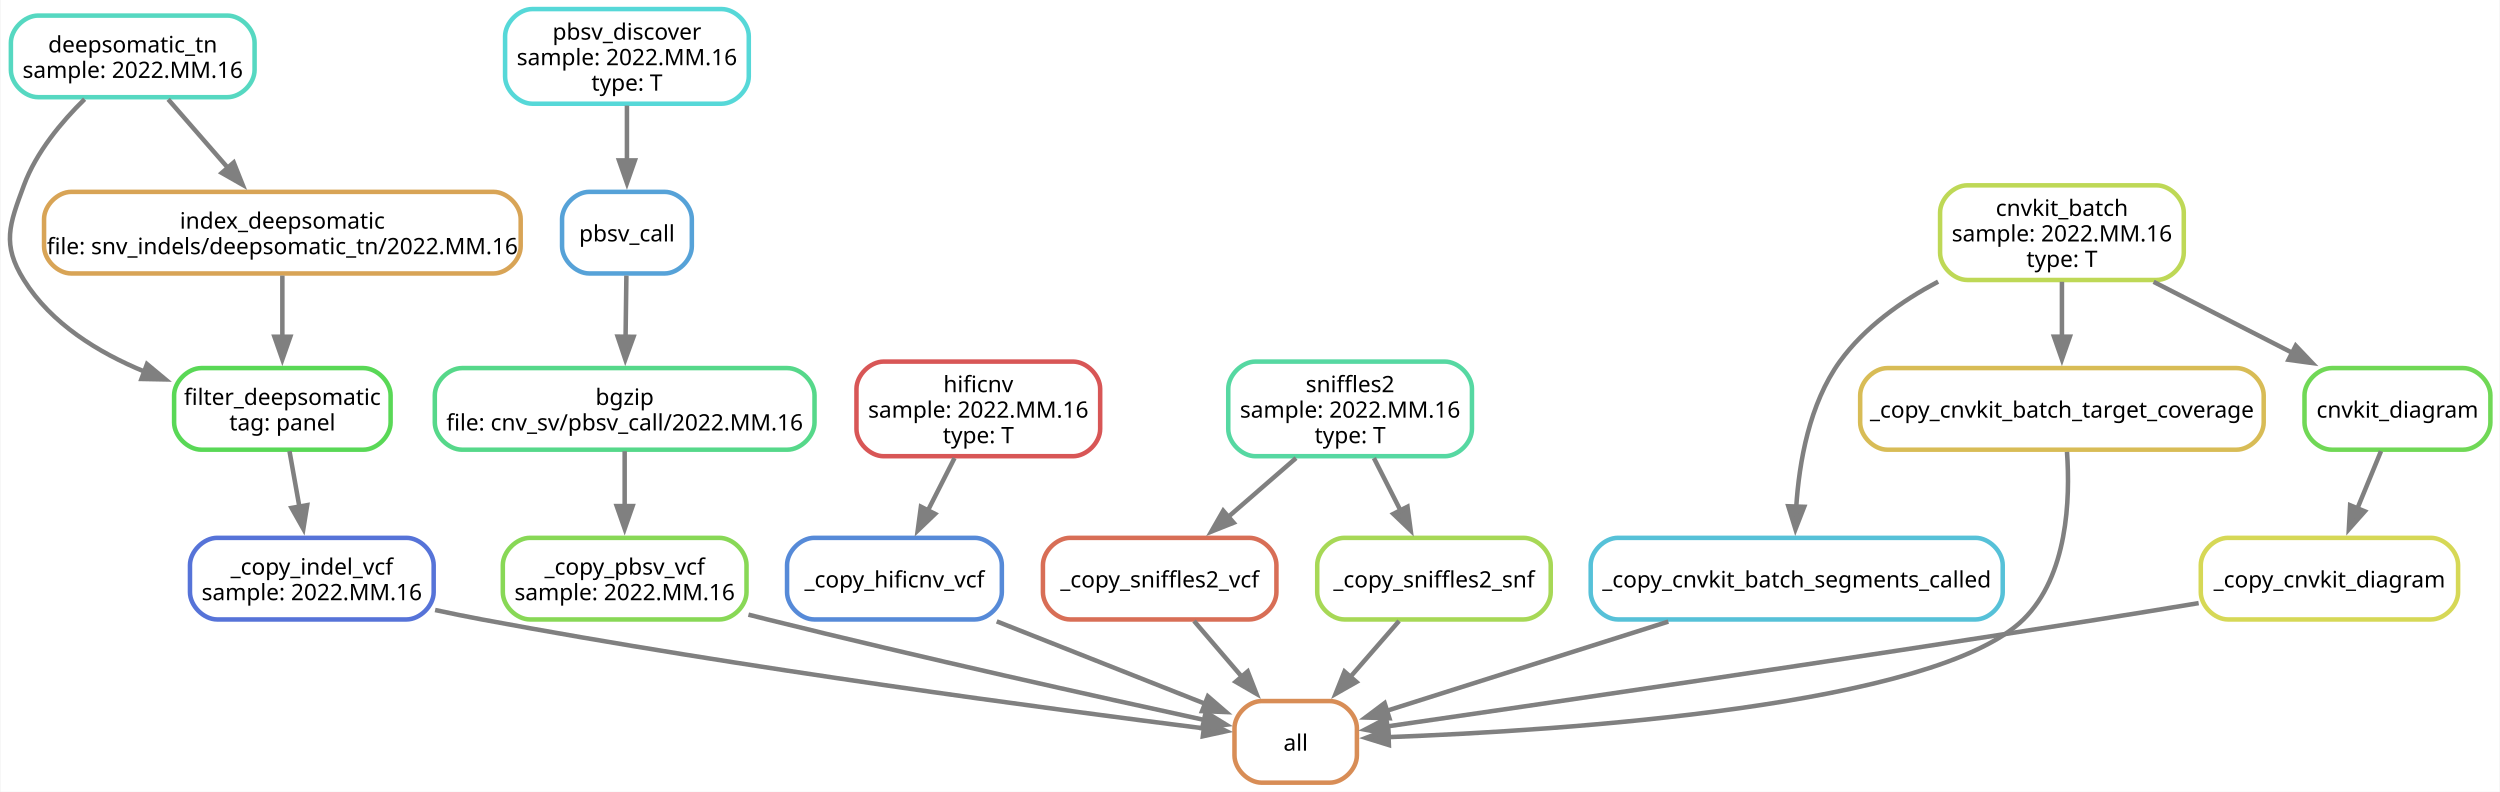
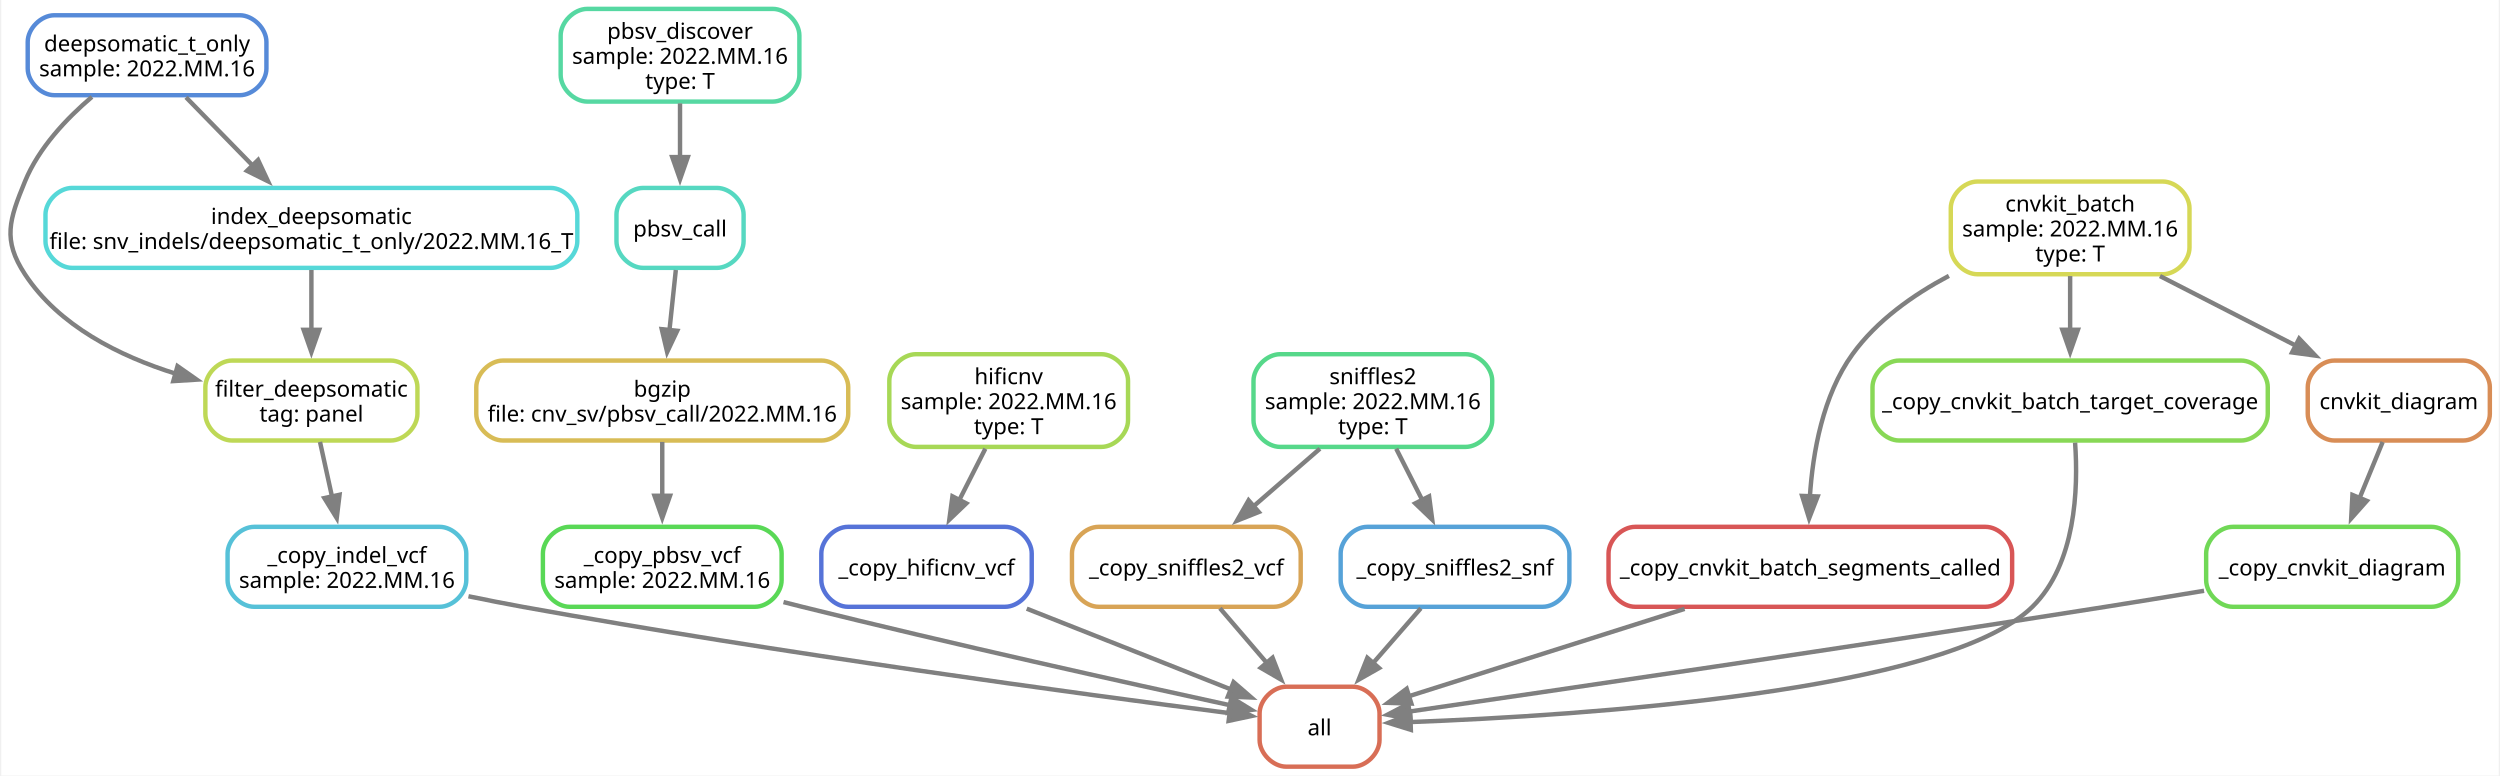
- <svg xmlns="http://www.w3.org/2000/svg" width="1102pt" height="349pt" viewBox="0.00 0.00 1102.31 349.25">
+ <svg xmlns="http://www.w3.org/2000/svg" width="1125pt" height="349pt" viewBox="0.00 0.00 1124.65 349.25">
  <g id="graph0" class="graph" transform="scale(1 1) rotate(0) translate(4 345.25)">
-     <polygon fill="white" stroke="none" points="-4,4 -4,-345.25 1098.31,-345.25 1098.31,4 -4,4" />
+     <polygon fill="white" stroke="none" points="-4,4 -4,-345.25 1120.65,-345.25 1120.65,4 -4,4" />
    <g id="node1" class="node">
-       <path fill="none" stroke="#d88d56" stroke-width="2" d="M582.31,-36C582.31,-36 552.31,-36 552.31,-36 546.31,-36 540.31,-30 540.31,-24 540.31,-24 540.31,-12 540.31,-12 540.31,-6 546.31,0 552.31,0 552.31,0 582.31,0 582.31,0 588.31,0 594.31,-6 594.31,-12 594.31,-12 594.31,-24 594.31,-24 594.31,-30 588.31,-36 582.31,-36" />
-       <text text-anchor="middle" x="567.31" y="-14.12" font-family="sans" font-size="10.00">all</text>
+       <path fill="none" stroke="#d86e56" stroke-width="2" d="M604.65,-36C604.65,-36 574.65,-36 574.65,-36 568.65,-36 562.65,-30 562.65,-24 562.65,-24 562.65,-12 562.65,-12 562.65,-6 568.65,0 574.65,0 574.65,0 604.65,0 604.65,0 610.65,0 616.65,-6 616.65,-12 616.65,-12 616.65,-24 616.65,-24 616.65,-30 610.65,-36 604.65,-36" />
+       <text text-anchor="middle" x="589.65" y="-14.12" font-family="sans" font-size="10.00">all</text>
    </g>
    <g id="node2" class="node">
-       <path fill="none" stroke="#5673d8" stroke-width="2" d="M175.06,-108C175.06,-108 91.56,-108 91.56,-108 85.56,-108 79.56,-102 79.56,-96 79.56,-96 79.56,-84 79.56,-84 79.56,-78 85.56,-72 91.56,-72 91.56,-72 175.06,-72 175.06,-72 181.06,-72 187.06,-78 187.06,-84 187.06,-84 187.06,-96 187.06,-96 187.06,-102 181.06,-108 175.06,-108" />
-       <text text-anchor="middle" x="133.31" y="-91.75" font-family="sans" font-size="10.00">_copy_indel_vcf</text>
-       <text text-anchor="middle" x="133.31" y="-80.5" font-family="sans" font-size="10.00">sample: 2022.MM.16</text>
+       <path fill="none" stroke="#56c1d8" stroke-width="2" d="M193.4,-108C193.4,-108 109.9,-108 109.9,-108 103.9,-108 97.9,-102 97.9,-96 97.9,-96 97.9,-84 97.9,-84 97.9,-78 103.9,-72 109.9,-72 109.9,-72 193.4,-72 193.4,-72 199.4,-72 205.4,-78 205.4,-84 205.4,-84 205.4,-96 205.4,-96 205.4,-102 199.4,-108 193.4,-108" />
+       <text text-anchor="middle" x="151.65" y="-91.75" font-family="sans" font-size="10.00">_copy_indel_vcf</text>
+       <text text-anchor="middle" x="151.65" y="-80.5" font-family="sans" font-size="10.00">sample: 2022.MM.16</text>
    </g>
    <g id="edge1" class="edge">
-       <path fill="none" stroke="grey" stroke-width="2" d="M187.69,-76.16C194.61,-74.68 201.62,-73.25 208.31,-72 323.32,-50.51 460.38,-32.31 526.99,-23.93" />
-       <polygon fill="grey" stroke="grey" stroke-width="2" points="527.22,-27.43 536.71,-22.72 526.36,-20.48 527.22,-27.43" />
+       <path fill="none" stroke="grey" stroke-width="2" d="M206.38,-76.74C214.5,-75.06 222.79,-73.43 230.65,-72 345.78,-51.14 482.79,-32.65 549.36,-24.07" />
+       <polygon fill="grey" stroke="grey" stroke-width="2" points="549.6,-27.57 559.08,-22.83 548.71,-20.63 549.6,-27.57" />
    </g>
    <g id="node3" class="node">
-       <path fill="none" stroke="#59d856" stroke-width="2" d="M156.06,-182.88C156.06,-182.88 84.56,-182.88 84.56,-182.88 78.56,-182.88 72.56,-176.88 72.56,-170.88 72.56,-170.88 72.56,-158.88 72.56,-158.88 72.56,-152.88 78.56,-146.88 84.56,-146.88 84.56,-146.88 156.06,-146.88 156.06,-146.88 162.06,-146.88 168.06,-152.88 168.06,-158.88 168.06,-158.88 168.06,-170.88 168.06,-170.88 168.06,-176.88 162.06,-182.88 156.06,-182.88" />
-       <text text-anchor="middle" x="120.31" y="-166.62" font-family="sans" font-size="10.00">filter_deepsomatic</text>
-       <text text-anchor="middle" x="120.31" y="-155.38" font-family="sans" font-size="10.00">tag: panel</text>
+       <path fill="none" stroke="#bed856" stroke-width="2" d="M171.4,-182.88C171.4,-182.88 99.9,-182.88 99.9,-182.88 93.9,-182.88 87.9,-176.88 87.9,-170.88 87.9,-170.88 87.9,-158.88 87.9,-158.88 87.9,-152.88 93.9,-146.88 99.9,-146.88 99.9,-146.88 171.4,-146.88 171.4,-146.88 177.4,-146.88 183.4,-152.88 183.4,-158.88 183.4,-158.88 183.4,-170.88 183.4,-170.88 183.4,-176.88 177.4,-182.88 171.4,-182.88" />
+       <text text-anchor="middle" x="135.65" y="-166.62" font-family="sans" font-size="10.00">filter_deepsomatic</text>
+       <text text-anchor="middle" x="135.65" y="-155.38" font-family="sans" font-size="10.00">tag: panel</text>
    </g>
    <g id="edge9" class="edge">
-       <path fill="none" stroke="grey" stroke-width="2" d="M123.46,-146.23C124.78,-138.83 126.35,-129.99 127.85,-121.58" />
-       <polygon fill="grey" stroke="grey" stroke-width="2" points="131.26,-122.42 129.57,-111.96 124.37,-121.19 131.26,-122.42" />
+       <path fill="none" stroke="grey" stroke-width="2" d="M139.53,-146.23C141.15,-138.83 143.09,-129.99 144.94,-121.58" />
+       <polygon fill="grey" stroke="grey" stroke-width="2" points="148.33,-122.46 147.06,-111.94 141.49,-120.96 148.33,-122.46" />
    </g>
    <g id="node4" class="node">
-       <path fill="none" stroke="#56d8c1" stroke-width="2" d="M96.06,-338.38C96.06,-338.38 12.56,-338.38 12.56,-338.38 6.56,-338.38 0.56,-332.38 0.56,-326.38 0.56,-326.38 0.56,-314.38 0.56,-314.38 0.56,-308.38 6.56,-302.38 12.56,-302.38 12.56,-302.38 96.06,-302.38 96.06,-302.38 102.06,-302.38 108.06,-308.38 108.06,-314.38 108.06,-314.38 108.06,-326.38 108.06,-326.38 108.06,-332.38 102.06,-338.38 96.06,-338.38" />
-       <text text-anchor="middle" x="54.31" y="-322.12" font-family="sans" font-size="10.00">deepsomatic_tn</text>
-       <text text-anchor="middle" x="54.31" y="-310.88" font-family="sans" font-size="10.00">sample: 2022.MM.16</text>
+       <path fill="none" stroke="#568ad8" stroke-width="2" d="M103.4,-338.38C103.4,-338.38 19.9,-338.38 19.9,-338.38 13.9,-338.38 7.9,-332.38 7.9,-326.38 7.9,-326.38 7.9,-314.38 7.9,-314.38 7.9,-308.38 13.9,-302.38 19.9,-302.38 19.9,-302.38 103.4,-302.38 103.4,-302.38 109.4,-302.38 115.4,-308.38 115.4,-314.38 115.4,-314.38 115.4,-326.38 115.4,-326.38 115.4,-332.38 109.4,-338.38 103.4,-338.38" />
+       <text text-anchor="middle" x="61.65" y="-322.12" font-family="sans" font-size="10.00">deepsomatic_t_only</text>
+       <text text-anchor="middle" x="61.65" y="-310.88" font-family="sans" font-size="10.00">sample: 2022.MM.16</text>
    </g>
    <g id="edge10" class="edge">
-       <path fill="none" stroke="grey" stroke-width="2" d="M33.08,-301.5C22.89,-291.51 11.73,-278.13 6.31,-263.5 -0.14,-246.1 -3.51,-237.5 6.31,-221.75 18.3,-202.52 39.05,-189.72 59.59,-181.29" />
-       <polygon fill="grey" stroke="grey" stroke-width="2" points="60.6,-184.65 68.75,-177.88 58.16,-178.09 60.6,-184.65" />
+       <path fill="none" stroke="grey" stroke-width="2" d="M36.82,-301.62C25.32,-291.84 12.84,-278.62 6.65,-263.5 -0.38,-246.33 -3.53,-237.26 6.65,-221.75 21.91,-198.52 49.11,-184.9 74.62,-176.94" />
+       <polygon fill="grey" stroke="grey" stroke-width="2" points="75.36,-180.37 84.03,-174.29 73.46,-173.63 75.36,-180.37" />
    </g>
    <g id="node5" class="node">
-       <path fill="none" stroke="#d8a456" stroke-width="2" d="M213.44,-260.62C213.44,-260.62 27.19,-260.62 27.19,-260.62 21.19,-260.62 15.19,-254.62 15.19,-248.62 15.19,-248.62 15.19,-236.62 15.19,-236.62 15.19,-230.62 21.19,-224.62 27.19,-224.62 27.19,-224.62 213.44,-224.62 213.44,-224.62 219.44,-224.62 225.44,-230.62 225.44,-236.62 225.44,-236.62 225.44,-248.62 225.44,-248.62 225.44,-254.62 219.44,-260.62 213.44,-260.62" />
-       <text text-anchor="middle" x="120.31" y="-244.38" font-family="sans" font-size="10.00">index_deepsomatic</text>
-       <text text-anchor="middle" x="120.31" y="-233.12" font-family="sans" font-size="10.00">file: snv_indels/deepsomatic_tn/2022.MM.16</text>
+       <path fill="none" stroke="#56d8d8" stroke-width="2" d="M243.4,-260.62C243.4,-260.62 27.9,-260.62 27.9,-260.62 21.9,-260.62 15.9,-254.62 15.9,-248.62 15.9,-248.62 15.9,-236.62 15.9,-236.62 15.9,-230.62 21.9,-224.62 27.9,-224.62 27.9,-224.62 243.4,-224.62 243.4,-224.62 249.4,-224.62 255.4,-230.62 255.4,-236.62 255.4,-236.62 255.4,-248.62 255.4,-248.62 255.4,-254.62 249.4,-260.62 243.4,-260.62" />
+       <text text-anchor="middle" x="135.65" y="-244.38" font-family="sans" font-size="10.00">index_deepsomatic</text>
+       <text text-anchor="middle" x="135.65" y="-233.12" font-family="sans" font-size="10.00">file: snv_indels/deepsomatic_t_only/2022.MM.16_T</text>
    </g>
    <g id="edge12" class="edge">
-       <path fill="none" stroke="grey" stroke-width="2" d="M69.95,-301.42C77.84,-292.37 87.58,-281.19 96.39,-271.08" />
-       <polygon fill="grey" stroke="grey" stroke-width="2" points="98.86,-273.57 102.79,-263.73 93.58,-268.97 98.86,-273.57" />
+       <path fill="none" stroke="grey" stroke-width="2" d="M79.19,-301.42C88.13,-292.27 99.19,-280.95 109.14,-270.76" />
+       <polygon fill="grey" stroke="grey" stroke-width="2" points="111.64,-273.21 116.13,-263.61 106.64,-268.32 111.64,-273.21" />
    </g>
    <g id="edge11" class="edge">
-       <path fill="none" stroke="grey" stroke-width="2" d="M120.31,-223.67C120.31,-215.56 120.31,-205.74 120.31,-196.52" />
-       <polygon fill="grey" stroke="grey" stroke-width="2" points="123.81,-196.72 120.31,-186.72 116.81,-196.72 123.81,-196.72" />
+       <path fill="none" stroke="grey" stroke-width="2" d="M135.65,-223.67C135.65,-215.56 135.65,-205.74 135.65,-196.52" />
+       <polygon fill="grey" stroke="grey" stroke-width="2" points="139.15,-196.72 135.65,-186.72 132.15,-196.72 139.15,-196.72" />
    </g>
    <g id="node6" class="node">
-       <path fill="none" stroke="#88d856" stroke-width="2" d="M313.06,-108C313.06,-108 229.56,-108 229.56,-108 223.56,-108 217.56,-102 217.56,-96 217.56,-96 217.56,-84 217.56,-84 217.56,-78 223.56,-72 229.56,-72 229.56,-72 313.06,-72 313.06,-72 319.06,-72 325.06,-78 325.06,-84 325.06,-84 325.06,-96 325.06,-96 325.06,-102 319.06,-108 313.06,-108" />
-       <text text-anchor="middle" x="271.31" y="-91.75" font-family="sans" font-size="10.00">_copy_pbsv_vcf</text>
-       <text text-anchor="middle" x="271.31" y="-80.5" font-family="sans" font-size="10.00">sample: 2022.MM.16</text>
+       <path fill="none" stroke="#59d856" stroke-width="2" d="M335.4,-108C335.4,-108 251.9,-108 251.9,-108 245.9,-108 239.9,-102 239.9,-96 239.9,-96 239.9,-84 239.9,-84 239.9,-78 245.9,-72 251.9,-72 251.9,-72 335.4,-72 335.4,-72 341.4,-72 347.4,-78 347.4,-84 347.4,-84 347.4,-96 347.4,-96 347.4,-102 341.4,-108 335.4,-108" />
+       <text text-anchor="middle" x="293.65" y="-91.75" font-family="sans" font-size="10.00">_copy_pbsv_vcf</text>
+       <text text-anchor="middle" x="293.65" y="-80.5" font-family="sans" font-size="10.00">sample: 2022.MM.16</text>
    </g>
    <g id="edge2" class="edge">
-       <path fill="none" stroke="grey" stroke-width="2" d="M325.91,-74.12C328.75,-73.39 331.56,-72.68 334.31,-72 401.69,-55.25 480.56,-37.75 527.1,-27.64" />
-       <polygon fill="grey" stroke="grey" stroke-width="2" points="527.62,-31.11 536.65,-25.57 526.14,-24.26 527.62,-31.11" />
+       <path fill="none" stroke="grey" stroke-width="2" d="M348.25,-74.12C351.09,-73.39 353.91,-72.68 356.65,-72 424.04,-55.25 502.91,-37.75 549.44,-27.64" />
+       <polygon fill="grey" stroke="grey" stroke-width="2" points="549.96,-31.11 558.99,-25.57 548.48,-24.26 549.96,-31.11" />
    </g>
    <g id="node7" class="node">
-       <path fill="none" stroke="#56d88a" stroke-width="2" d="M343.06,-182.88C343.06,-182.88 199.56,-182.88 199.56,-182.88 193.56,-182.88 187.56,-176.88 187.56,-170.88 187.56,-170.88 187.56,-158.88 187.56,-158.88 187.56,-152.88 193.56,-146.88 199.56,-146.88 199.56,-146.88 343.06,-146.88 343.06,-146.88 349.06,-146.88 355.06,-152.88 355.06,-158.88 355.06,-158.88 355.06,-170.88 355.06,-170.88 355.06,-176.88 349.06,-182.88 343.06,-182.88" />
-       <text text-anchor="middle" x="271.31" y="-166.62" font-family="sans" font-size="10.00">bgzip</text>
-       <text text-anchor="middle" x="271.31" y="-155.38" font-family="sans" font-size="10.00">file: cnv_sv/pbsv_call/2022.MM.16</text>
+       <path fill="none" stroke="#d8bc56" stroke-width="2" d="M365.4,-182.88C365.4,-182.88 221.9,-182.88 221.9,-182.88 215.9,-182.88 209.9,-176.88 209.9,-170.88 209.9,-170.88 209.9,-158.88 209.9,-158.88 209.9,-152.88 215.9,-146.88 221.9,-146.88 221.9,-146.88 365.4,-146.88 365.4,-146.88 371.4,-146.88 377.4,-152.88 377.4,-158.88 377.4,-158.88 377.4,-170.88 377.4,-170.88 377.4,-176.88 371.4,-182.88 365.4,-182.88" />
+       <text text-anchor="middle" x="293.65" y="-166.62" font-family="sans" font-size="10.00">bgzip</text>
+       <text text-anchor="middle" x="293.65" y="-155.38" font-family="sans" font-size="10.00">file: cnv_sv/pbsv_call/2022.MM.16</text>
    </g>
    <g id="edge13" class="edge">
-       <path fill="none" stroke="grey" stroke-width="2" d="M271.31,-146.23C271.31,-138.91 271.31,-130.2 271.31,-121.88" />
-       <polygon fill="grey" stroke="grey" stroke-width="2" points="274.81,-122.01 271.31,-112.01 267.81,-122.01 274.81,-122.01" />
+       <path fill="none" stroke="grey" stroke-width="2" d="M293.65,-146.23C293.65,-138.91 293.65,-130.2 293.65,-121.88" />
+       <polygon fill="grey" stroke="grey" stroke-width="2" points="297.15,-122.01 293.65,-112.01 290.15,-122.01 297.15,-122.01" />
    </g>
    <g id="node8" class="node">
-       <path fill="none" stroke="#56a2d8" stroke-width="2" d="M288.94,-260.62C288.94,-260.62 255.69,-260.62 255.69,-260.62 249.69,-260.62 243.69,-254.62 243.69,-248.62 243.69,-248.62 243.69,-236.62 243.69,-236.62 243.69,-230.62 249.69,-224.62 255.69,-224.62 255.69,-224.62 288.94,-224.62 288.94,-224.62 294.94,-224.62 300.94,-230.62 300.94,-236.62 300.94,-236.62 300.94,-248.62 300.94,-248.62 300.94,-254.62 294.94,-260.62 288.94,-260.62" />
-       <text text-anchor="middle" x="272.31" y="-238.75" font-family="sans" font-size="10.00">pbsv_call</text>
+       <path fill="none" stroke="#56d8c1" stroke-width="2" d="M318.28,-260.62C318.28,-260.62 285.03,-260.62 285.03,-260.62 279.03,-260.62 273.03,-254.62 273.03,-248.62 273.03,-248.62 273.03,-236.62 273.03,-236.62 273.03,-230.62 279.03,-224.62 285.03,-224.62 285.03,-224.62 318.28,-224.62 318.28,-224.62 324.28,-224.62 330.28,-230.62 330.28,-236.62 330.28,-236.62 330.28,-248.62 330.28,-248.62 330.28,-254.62 324.28,-260.62 318.28,-260.62" />
+       <text text-anchor="middle" x="301.65" y="-238.75" font-family="sans" font-size="10.00">pbsv_call</text>
    </g>
    <g id="edge14" class="edge">
-       <path fill="none" stroke="grey" stroke-width="2" d="M272.07,-223.67C271.97,-215.56 271.84,-205.74 271.71,-196.52" />
-       <polygon fill="grey" stroke="grey" stroke-width="2" points="275.22,-196.68 271.59,-186.72 268.22,-196.77 275.22,-196.68" />
+       <path fill="none" stroke="grey" stroke-width="2" d="M299.76,-223.67C298.9,-215.56 297.86,-205.74 296.89,-196.52" />
+       <polygon fill="grey" stroke="grey" stroke-width="2" points="300.38,-196.29 295.85,-186.71 293.42,-197.02 300.38,-196.29" />
    </g>
    <g id="node9" class="node">
-       <path fill="none" stroke="#56d8d8" stroke-width="2" d="M314.06,-341.25C314.06,-341.25 230.56,-341.25 230.56,-341.25 224.56,-341.25 218.56,-335.25 218.56,-329.25 218.56,-329.25 218.56,-311.5 218.56,-311.5 218.56,-305.5 224.56,-299.5 230.56,-299.5 230.56,-299.5 314.06,-299.5 314.06,-299.5 320.06,-299.5 326.06,-305.5 326.06,-311.5 326.06,-311.5 326.06,-329.25 326.06,-329.25 326.06,-335.25 320.06,-341.25 314.06,-341.25" />
-       <text text-anchor="middle" x="272.31" y="-327.75" font-family="sans" font-size="10.00">pbsv_discover</text>
-       <text text-anchor="middle" x="272.31" y="-316.5" font-family="sans" font-size="10.00">sample: 2022.MM.16</text>
-       <text text-anchor="middle" x="272.31" y="-305.25" font-family="sans" font-size="10.00">type: T</text>
+       <path fill="none" stroke="#56d8a2" stroke-width="2" d="M343.4,-341.25C343.4,-341.25 259.9,-341.25 259.9,-341.25 253.9,-341.25 247.9,-335.25 247.9,-329.25 247.9,-329.25 247.9,-311.5 247.9,-311.5 247.9,-305.5 253.9,-299.5 259.9,-299.5 259.9,-299.5 343.4,-299.5 343.4,-299.5 349.4,-299.5 355.4,-305.5 355.4,-311.5 355.4,-311.5 355.4,-329.25 355.4,-329.25 355.4,-335.25 349.4,-341.25 343.4,-341.25" />
+       <text text-anchor="middle" x="301.65" y="-327.75" font-family="sans" font-size="10.00">pbsv_discover</text>
+       <text text-anchor="middle" x="301.65" y="-316.5" font-family="sans" font-size="10.00">sample: 2022.MM.16</text>
+       <text text-anchor="middle" x="301.65" y="-305.25" font-family="sans" font-size="10.00">type: T</text>
    </g>
    <g id="edge15" class="edge">
-       <path fill="none" stroke="grey" stroke-width="2" d="M272.31,-298.68C272.31,-291.21 272.31,-282.62 272.31,-274.47" />
-       <polygon fill="grey" stroke="grey" stroke-width="2" points="275.81,-274.5 272.31,-264.5 268.81,-274.5 275.81,-274.5" />
+       <path fill="none" stroke="grey" stroke-width="2" d="M301.65,-298.68C301.65,-291.21 301.65,-282.62 301.65,-274.47" />
+       <polygon fill="grey" stroke="grey" stroke-width="2" points="305.15,-274.5 301.65,-264.5 298.15,-274.5 305.15,-274.5" />
    </g>
    <g id="node10" class="node">
-       <path fill="none" stroke="#568ad8" stroke-width="2" d="M425.69,-108C425.69,-108 354.94,-108 354.94,-108 348.94,-108 342.94,-102 342.94,-96 342.94,-96 342.94,-84 342.94,-84 342.94,-78 348.94,-72 354.94,-72 354.94,-72 425.69,-72 425.69,-72 431.69,-72 437.69,-78 437.69,-84 437.69,-84 437.69,-96 437.69,-96 437.69,-102 431.69,-108 425.69,-108" />
-       <text text-anchor="middle" x="390.31" y="-86.12" font-family="sans" font-size="10.00">_copy_hificnv_vcf</text>
+       <path fill="none" stroke="#5673d8" stroke-width="2" d="M448.03,-108C448.03,-108 377.28,-108 377.28,-108 371.28,-108 365.28,-102 365.28,-96 365.28,-96 365.28,-84 365.28,-84 365.28,-78 371.28,-72 377.28,-72 377.28,-72 448.03,-72 448.03,-72 454.03,-72 460.03,-78 460.03,-84 460.03,-84 460.03,-96 460.03,-96 460.03,-102 454.03,-108 448.03,-108" />
+       <text text-anchor="middle" x="412.65" y="-86.12" font-family="sans" font-size="10.00">_copy_hificnv_vcf</text>
    </g>
    <g id="edge3" class="edge">
-       <path fill="none" stroke="grey" stroke-width="2" d="M435.43,-71.15C463.86,-59.91 500.21,-45.54 527.55,-34.73" />
-       <polygon fill="grey" stroke="grey" stroke-width="2" points="528.58,-38.08 536.6,-31.15 526.01,-31.57 528.58,-38.08" />
+       <path fill="none" stroke="grey" stroke-width="2" d="M457.78,-71.15C486.2,-59.91 522.55,-45.54 549.89,-34.73" />
+       <polygon fill="grey" stroke="grey" stroke-width="2" points="550.93,-38.08 558.94,-31.15 548.35,-31.57 550.93,-38.08" />
    </g>
    <g id="node11" class="node">
-       <path fill="none" stroke="#d85656" stroke-width="2" d="M469.06,-185.75C469.06,-185.75 385.56,-185.75 385.56,-185.75 379.56,-185.75 373.56,-179.75 373.56,-173.75 373.56,-173.75 373.56,-156 373.56,-156 373.56,-150 379.56,-144 385.56,-144 385.56,-144 469.06,-144 469.06,-144 475.06,-144 481.06,-150 481.06,-156 481.06,-156 481.06,-173.75 481.06,-173.75 481.06,-179.75 475.06,-185.75 469.06,-185.75" />
-       <text text-anchor="middle" x="427.31" y="-172.25" font-family="sans" font-size="10.00">hificnv</text>
-       <text text-anchor="middle" x="427.31" y="-161" font-family="sans" font-size="10.00">sample: 2022.MM.16</text>
-       <text text-anchor="middle" x="427.31" y="-149.75" font-family="sans" font-size="10.00">type: T</text>
+       <path fill="none" stroke="#a7d856" stroke-width="2" d="M491.4,-185.75C491.4,-185.75 407.9,-185.75 407.9,-185.75 401.9,-185.75 395.9,-179.75 395.9,-173.75 395.9,-173.75 395.9,-156 395.9,-156 395.9,-150 401.9,-144 407.9,-144 407.9,-144 491.4,-144 491.4,-144 497.4,-144 503.4,-150 503.4,-156 503.4,-156 503.4,-173.75 503.4,-173.75 503.4,-179.75 497.4,-185.75 491.4,-185.75" />
+       <text text-anchor="middle" x="449.65" y="-172.25" font-family="sans" font-size="10.00">hificnv</text>
+       <text text-anchor="middle" x="449.65" y="-161" font-family="sans" font-size="10.00">sample: 2022.MM.16</text>
+       <text text-anchor="middle" x="449.65" y="-149.75" font-family="sans" font-size="10.00">type: T</text>
    </g>
    <g id="edge16" class="edge">
-       <path fill="none" stroke="grey" stroke-width="2" d="M416.81,-143.19C413.16,-136.01 409,-127.82 405.08,-120.09" />
-       <polygon fill="grey" stroke="grey" stroke-width="2" points="408.23,-118.56 400.58,-111.23 401.99,-121.73 408.23,-118.56" />
+       <path fill="none" stroke="grey" stroke-width="2" d="M439.15,-143.19C435.5,-136.01 431.35,-127.82 427.42,-120.09" />
+       <polygon fill="grey" stroke="grey" stroke-width="2" points="430.57,-118.56 422.92,-111.23 424.33,-121.73 430.57,-118.56" />
    </g>
    <g id="node12" class="node">
-       <path fill="none" stroke="#d86e56" stroke-width="2" d="M546.81,-108C546.81,-108 467.81,-108 467.81,-108 461.81,-108 455.81,-102 455.81,-96 455.81,-96 455.81,-84 455.81,-84 455.81,-78 461.81,-72 467.81,-72 467.81,-72 546.81,-72 546.81,-72 552.81,-72 558.81,-78 558.81,-84 558.81,-84 558.81,-96 558.81,-96 558.81,-102 552.81,-108 546.81,-108" />
-       <text text-anchor="middle" x="507.31" y="-86.12" font-family="sans" font-size="10.00">_copy_sniffles2_vcf</text>
+       <path fill="none" stroke="#d8a456" stroke-width="2" d="M569.15,-108C569.15,-108 490.15,-108 490.15,-108 484.15,-108 478.15,-102 478.15,-96 478.15,-96 478.15,-84 478.15,-84 478.15,-78 484.15,-72 490.15,-72 490.15,-72 569.15,-72 569.15,-72 575.15,-72 581.15,-78 581.15,-84 581.15,-84 581.15,-96 581.15,-96 581.15,-102 575.15,-108 569.15,-108" />
+       <text text-anchor="middle" x="529.65" y="-86.12" font-family="sans" font-size="10.00">_copy_sniffles2_vcf</text>
    </g>
    <g id="edge4" class="edge">
-       <path fill="none" stroke="grey" stroke-width="2" d="M522.45,-71.34C528.87,-63.85 536.5,-54.95 543.63,-46.63" />
-       <polygon fill="grey" stroke="grey" stroke-width="2" points="546.15,-49.07 550,-39.2 540.83,-44.51 546.15,-49.07" />
+       <path fill="none" stroke="grey" stroke-width="2" d="M544.79,-71.34C551.21,-63.85 558.84,-54.95 565.97,-46.63" />
+       <polygon fill="grey" stroke="grey" stroke-width="2" points="568.49,-49.07 572.34,-39.2 563.17,-44.51 568.49,-49.07" />
    </g>
    <g id="node13" class="node">
-       <path fill="none" stroke="#56d8a2" stroke-width="2" d="M633.06,-185.75C633.06,-185.75 549.56,-185.75 549.56,-185.75 543.56,-185.75 537.56,-179.75 537.56,-173.75 537.56,-173.75 537.56,-156 537.56,-156 537.56,-150 543.56,-144 549.56,-144 549.56,-144 633.06,-144 633.06,-144 639.06,-144 645.06,-150 645.06,-156 645.06,-156 645.06,-173.75 645.06,-173.75 645.06,-179.75 639.06,-185.75 633.06,-185.75" />
-       <text text-anchor="middle" x="591.31" y="-172.25" font-family="sans" font-size="10.00">sniffles2</text>
-       <text text-anchor="middle" x="591.31" y="-161" font-family="sans" font-size="10.00">sample: 2022.MM.16</text>
-       <text text-anchor="middle" x="591.31" y="-149.75" font-family="sans" font-size="10.00">type: T</text>
+       <path fill="none" stroke="#56d88a" stroke-width="2" d="M655.4,-185.75C655.4,-185.75 571.9,-185.75 571.9,-185.75 565.9,-185.75 559.9,-179.75 559.9,-173.75 559.9,-173.75 559.9,-156 559.9,-156 559.9,-150 565.9,-144 571.9,-144 571.9,-144 655.4,-144 655.4,-144 661.4,-144 667.4,-150 667.4,-156 667.4,-156 667.4,-173.75 667.4,-173.75 667.4,-179.75 661.4,-185.75 655.4,-185.75" />
+       <text text-anchor="middle" x="613.65" y="-172.25" font-family="sans" font-size="10.00">sniffles2</text>
+       <text text-anchor="middle" x="613.65" y="-161" font-family="sans" font-size="10.00">sample: 2022.MM.16</text>
+       <text text-anchor="middle" x="613.65" y="-149.75" font-family="sans" font-size="10.00">type: T</text>
    </g>
    <g id="edge17" class="edge">
-       <path fill="none" stroke="grey" stroke-width="2" d="M567.46,-143.19C558.18,-135.13 547.42,-125.8 537.6,-117.28" />
-       <polygon fill="grey" stroke="grey" stroke-width="2" points="539.93,-114.67 530.08,-110.76 535.34,-119.95 539.93,-114.67" />
+       <path fill="none" stroke="grey" stroke-width="2" d="M589.81,-143.19C580.52,-135.13 569.77,-125.8 559.94,-117.28" />
+       <polygon fill="grey" stroke="grey" stroke-width="2" points="562.27,-114.67 552.43,-110.76 557.69,-119.95 562.27,-114.67" />
    </g>
    <g id="node14" class="node">
-       <path fill="none" stroke="#a7d856" stroke-width="2" d="M667.81,-108C667.81,-108 588.81,-108 588.81,-108 582.81,-108 576.81,-102 576.81,-96 576.81,-96 576.81,-84 576.81,-84 576.81,-78 582.81,-72 588.81,-72 588.81,-72 667.81,-72 667.81,-72 673.81,-72 679.81,-78 679.81,-84 679.81,-84 679.81,-96 679.81,-96 679.81,-102 673.81,-108 667.81,-108" />
-       <text text-anchor="middle" x="628.31" y="-86.12" font-family="sans" font-size="10.00">_copy_sniffles2_snf</text>
+       <path fill="none" stroke="#56a2d8" stroke-width="2" d="M690.15,-108C690.15,-108 611.15,-108 611.15,-108 605.15,-108 599.15,-102 599.15,-96 599.15,-96 599.15,-84 599.15,-84 599.15,-78 605.15,-72 611.15,-72 611.15,-72 690.15,-72 690.15,-72 696.15,-72 702.15,-78 702.15,-84 702.15,-84 702.15,-96 702.15,-96 702.15,-102 696.15,-108 690.15,-108" />
+       <text text-anchor="middle" x="650.65" y="-86.12" font-family="sans" font-size="10.00">_copy_sniffles2_snf</text>
    </g>
    <g id="edge18" class="edge">
-       <path fill="none" stroke="grey" stroke-width="2" d="M601.81,-143.19C605.46,-136.01 609.62,-127.82 613.54,-120.09" />
-       <polygon fill="grey" stroke="grey" stroke-width="2" points="616.63,-121.73 618.04,-111.23 610.39,-118.56 616.63,-121.73" />
+       <path fill="none" stroke="grey" stroke-width="2" d="M624.16,-143.19C627.8,-136.01 631.96,-127.82 635.89,-120.09" />
+       <polygon fill="grey" stroke="grey" stroke-width="2" points="638.98,-121.73 640.38,-111.23 632.73,-118.56 638.98,-121.73" />
    </g>
    <g id="edge5" class="edge">
-       <path fill="none" stroke="grey" stroke-width="2" d="M612.92,-71.34C606.39,-63.85 598.64,-54.95 591.39,-46.63" />
-       <polygon fill="grey" stroke="grey" stroke-width="2" points="594.11,-44.42 584.9,-39.18 588.83,-49.02 594.11,-44.42" />
+       <path fill="none" stroke="grey" stroke-width="2" d="M635.26,-71.34C628.74,-63.85 620.98,-54.95 613.73,-46.63" />
+       <polygon fill="grey" stroke="grey" stroke-width="2" points="616.45,-44.42 607.24,-39.18 611.17,-49.02 616.45,-44.42" />
    </g>
    <g id="node15" class="node">
-       <path fill="none" stroke="#56c1d8" stroke-width="2" d="M867.19,-108C867.19,-108 709.44,-108 709.44,-108 703.44,-108 697.44,-102 697.44,-96 697.44,-96 697.44,-84 697.44,-84 697.44,-78 703.44,-72 709.44,-72 709.44,-72 867.19,-72 867.19,-72 873.19,-72 879.19,-78 879.19,-84 879.19,-84 879.19,-96 879.19,-96 879.19,-102 873.19,-108 867.19,-108" />
-       <text text-anchor="middle" x="788.31" y="-86.12" font-family="sans" font-size="10.00">_copy_cnvkit_batch_segments_called</text>
+       <path fill="none" stroke="#d85656" stroke-width="2" d="M889.53,-108C889.53,-108 731.78,-108 731.78,-108 725.78,-108 719.78,-102 719.78,-96 719.78,-96 719.78,-84 719.78,-84 719.78,-78 725.78,-72 731.78,-72 731.78,-72 889.53,-72 889.53,-72 895.53,-72 901.53,-78 901.53,-84 901.53,-84 901.53,-96 901.53,-96 901.53,-102 895.53,-108 889.53,-108" />
+       <text text-anchor="middle" x="810.65" y="-86.12" font-family="sans" font-size="10.00">_copy_cnvkit_batch_segments_called</text>
    </g>
    <g id="edge6" class="edge">
-       <path fill="none" stroke="grey" stroke-width="2" d="M731.68,-71.06C692.73,-58.73 641.95,-42.64 607.2,-31.63" />
-       <polygon fill="grey" stroke="grey" stroke-width="2" points="608.65,-28.42 598.06,-28.74 606.54,-35.1 608.65,-28.42" />
+       <path fill="none" stroke="grey" stroke-width="2" d="M754.03,-71.06C715.07,-58.73 664.29,-42.64 629.54,-31.63" />
+       <polygon fill="grey" stroke="grey" stroke-width="2" points="630.99,-28.42 620.4,-28.74 628.88,-35.1 630.99,-28.42" />
    </g>
    <g id="node16" class="node">
-       <path fill="none" stroke="#bed856" stroke-width="2" d="M947.06,-263.5C947.06,-263.5 863.56,-263.5 863.56,-263.5 857.56,-263.5 851.56,-257.5 851.56,-251.5 851.56,-251.5 851.56,-233.75 851.56,-233.75 851.56,-227.75 857.56,-221.75 863.56,-221.75 863.56,-221.75 947.06,-221.75 947.06,-221.75 953.06,-221.75 959.06,-227.75 959.06,-233.75 959.06,-233.75 959.06,-251.5 959.06,-251.5 959.06,-257.5 953.06,-263.5 947.06,-263.5" />
-       <text text-anchor="middle" x="905.31" y="-250" font-family="sans" font-size="10.00">cnvkit_batch</text>
-       <text text-anchor="middle" x="905.31" y="-238.75" font-family="sans" font-size="10.00">sample: 2022.MM.16</text>
-       <text text-anchor="middle" x="905.31" y="-227.5" font-family="sans" font-size="10.00">type: T</text>
+       <path fill="none" stroke="#d6d856" stroke-width="2" d="M969.4,-263.5C969.4,-263.5 885.9,-263.5 885.9,-263.5 879.9,-263.5 873.9,-257.5 873.9,-251.5 873.9,-251.5 873.9,-233.75 873.9,-233.75 873.9,-227.75 879.9,-221.75 885.9,-221.75 885.9,-221.75 969.4,-221.75 969.4,-221.75 975.4,-221.75 981.4,-227.75 981.4,-233.75 981.4,-233.75 981.4,-251.5 981.4,-251.5 981.4,-257.5 975.4,-263.5 969.4,-263.5" />
+       <text text-anchor="middle" x="927.65" y="-250" font-family="sans" font-size="10.00">cnvkit_batch</text>
+       <text text-anchor="middle" x="927.65" y="-238.75" font-family="sans" font-size="10.00">sample: 2022.MM.16</text>
+       <text text-anchor="middle" x="927.65" y="-227.5" font-family="sans" font-size="10.00">type: T</text>
    </g>
    <g id="edge19" class="edge">
-       <path fill="none" stroke="grey" stroke-width="2" d="M850.7,-221.02C834.5,-212.42 818.2,-200.84 807.31,-185.75 793.91,-167.18 789.39,-141.48 788.1,-121.52" />
-       <polygon fill="grey" stroke="grey" stroke-width="2" points="791.61,-121.69 787.76,-111.81 784.62,-121.93 791.61,-121.69" />
+       <path fill="none" stroke="grey" stroke-width="2" d="M873.05,-221.02C856.85,-212.42 840.54,-200.84 829.65,-185.75 816.25,-167.18 811.74,-141.48 810.45,-121.52" />
+       <polygon fill="grey" stroke="grey" stroke-width="2" points="813.95,-121.69 810.1,-111.81 806.96,-121.93 813.95,-121.69" />
    </g>
    <g id="node17" class="node">
-       <path fill="none" stroke="#d8bc56" stroke-width="2" d="M982.31,-182.88C982.31,-182.88 828.31,-182.88 828.31,-182.88 822.31,-182.88 816.31,-176.88 816.31,-170.88 816.31,-170.88 816.31,-158.88 816.31,-158.88 816.31,-152.88 822.31,-146.88 828.31,-146.88 828.31,-146.88 982.31,-146.88 982.31,-146.88 988.31,-146.88 994.31,-152.88 994.31,-158.88 994.31,-158.88 994.31,-170.88 994.31,-170.88 994.31,-176.88 988.31,-182.88 982.31,-182.88" />
-       <text text-anchor="middle" x="905.31" y="-161" font-family="sans" font-size="10.00">_copy_cnvkit_batch_target_coverage</text>
+       <path fill="none" stroke="#88d856" stroke-width="2" d="M1004.65,-182.88C1004.65,-182.88 850.65,-182.88 850.65,-182.88 844.65,-182.88 838.65,-176.88 838.65,-170.88 838.65,-170.88 838.65,-158.88 838.65,-158.88 838.65,-152.88 844.65,-146.88 850.65,-146.88 850.65,-146.88 1004.65,-146.88 1004.65,-146.88 1010.65,-146.88 1016.65,-152.88 1016.65,-158.88 1016.65,-158.88 1016.65,-170.88 1016.65,-170.88 1016.65,-176.88 1010.65,-182.88 1004.65,-182.88" />
+       <text text-anchor="middle" x="927.65" y="-161" font-family="sans" font-size="10.00">_copy_cnvkit_batch_target_coverage</text>
    </g>
    <g id="edge20" class="edge">
-       <path fill="none" stroke="grey" stroke-width="2" d="M905.31,-220.93C905.31,-213.46 905.31,-204.87 905.31,-196.72" />
-       <polygon fill="grey" stroke="grey" stroke-width="2" points="908.81,-196.75 905.31,-186.75 901.81,-196.75 908.81,-196.75" />
+       <path fill="none" stroke="grey" stroke-width="2" d="M927.65,-220.93C927.65,-213.46 927.65,-204.87 927.65,-196.72" />
+       <polygon fill="grey" stroke="grey" stroke-width="2" points="931.15,-196.75 927.65,-186.75 924.15,-196.75 931.15,-196.75" />
    </g>
    <g id="node19" class="node">
-       <path fill="none" stroke="#70d856" stroke-width="2" d="M1082.31,-182.88C1082.31,-182.88 1024.31,-182.88 1024.31,-182.88 1018.31,-182.88 1012.31,-176.88 1012.31,-170.88 1012.31,-170.88 1012.31,-158.88 1012.31,-158.88 1012.31,-152.88 1018.31,-146.88 1024.31,-146.88 1024.31,-146.88 1082.31,-146.88 1082.31,-146.88 1088.31,-146.88 1094.31,-152.88 1094.31,-158.88 1094.31,-158.88 1094.31,-170.88 1094.31,-170.88 1094.31,-176.88 1088.31,-182.88 1082.31,-182.88" />
-       <text text-anchor="middle" x="1053.31" y="-161" font-family="sans" font-size="10.00">cnvkit_diagram</text>
+       <path fill="none" stroke="#d88d56" stroke-width="2" d="M1104.65,-182.88C1104.65,-182.88 1046.65,-182.88 1046.65,-182.88 1040.65,-182.88 1034.65,-176.88 1034.65,-170.88 1034.65,-170.88 1034.65,-158.88 1034.65,-158.88 1034.65,-152.88 1040.65,-146.88 1046.65,-146.88 1046.65,-146.88 1104.65,-146.88 1104.65,-146.88 1110.65,-146.88 1116.65,-152.88 1116.65,-158.88 1116.65,-158.88 1116.65,-170.88 1116.65,-170.88 1116.65,-176.88 1110.65,-182.88 1104.65,-182.88" />
+       <text text-anchor="middle" x="1075.65" y="-161" font-family="sans" font-size="10.00">cnvkit_diagram</text>
    </g>
    <g id="edge22" class="edge">
-       <path fill="none" stroke="grey" stroke-width="2" d="M945.75,-220.93C964.69,-211.23 987.36,-199.63 1006.99,-189.58" />
-       <polygon fill="grey" stroke="grey" stroke-width="2" points="1008.45,-192.77 1015.75,-185.1 1005.26,-186.54 1008.45,-192.77" />
+       <path fill="none" stroke="grey" stroke-width="2" d="M968.1,-220.93C987.04,-211.23 1009.7,-199.63 1029.33,-189.58" />
+       <polygon fill="grey" stroke="grey" stroke-width="2" points="1030.79,-192.77 1038.1,-185.1 1027.6,-186.54 1030.79,-192.77" />
    </g>
    <g id="edge7" class="edge">
-       <path fill="none" stroke="grey" stroke-width="2" d="M907.54,-145.91C909.02,-125.09 907.88,-91.2 888.31,-72 849.27,-33.71 685.66,-23.02 608.24,-20.09" />
-       <polygon fill="grey" stroke="grey" stroke-width="2" points="608.42,-16.59 598.3,-19.74 608.17,-23.59 608.42,-16.59" />
+       <path fill="none" stroke="grey" stroke-width="2" d="M929.88,-145.91C931.36,-125.09 930.22,-91.2 910.65,-72 871.61,-33.71 708,-23.02 630.59,-20.09" />
+       <polygon fill="grey" stroke="grey" stroke-width="2" points="630.76,-16.59 620.64,-19.74 630.52,-23.59 630.76,-16.59" />
    </g>
    <g id="node18" class="node">
-       <path fill="none" stroke="#d6d856" stroke-width="2" d="M1068.06,-108C1068.06,-108 978.56,-108 978.56,-108 972.56,-108 966.56,-102 966.56,-96 966.56,-96 966.56,-84 966.56,-84 966.56,-78 972.56,-72 978.56,-72 978.56,-72 1068.06,-72 1068.06,-72 1074.06,-72 1080.06,-78 1080.06,-84 1080.06,-84 1080.06,-96 1080.06,-96 1080.06,-102 1074.06,-108 1068.06,-108" />
-       <text text-anchor="middle" x="1023.31" y="-86.12" font-family="sans" font-size="10.00">_copy_cnvkit_diagram</text>
+       <path fill="none" stroke="#70d856" stroke-width="2" d="M1090.4,-108C1090.4,-108 1000.9,-108 1000.9,-108 994.9,-108 988.9,-102 988.9,-96 988.9,-96 988.9,-84 988.9,-84 988.9,-78 994.9,-72 1000.9,-72 1000.9,-72 1090.4,-72 1090.4,-72 1096.4,-72 1102.4,-78 1102.4,-84 1102.4,-84 1102.4,-96 1102.4,-96 1102.4,-102 1096.4,-108 1090.4,-108" />
+       <text text-anchor="middle" x="1045.65" y="-86.12" font-family="sans" font-size="10.00">_copy_cnvkit_diagram</text>
    </g>
    <g id="edge8" class="edge">
-       <path fill="none" stroke="grey" stroke-width="2" d="M965.62,-79.21C951.16,-76.81 935.67,-74.27 921.31,-72 807.61,-54.01 673.11,-34.31 607.44,-24.79" />
-       <polygon fill="grey" stroke="grey" stroke-width="2" points="608.27,-21.37 597.87,-23.4 607.27,-28.3 608.27,-21.37" />
+       <path fill="none" stroke="grey" stroke-width="2" d="M987.96,-79.21C973.5,-76.81 958.02,-74.27 943.65,-72 829.95,-54.01 695.45,-34.31 629.78,-24.79" />
+       <polygon fill="grey" stroke="grey" stroke-width="2" points="630.61,-21.37 620.21,-23.4 629.61,-28.3 630.61,-21.37" />
    </g>
    <g id="edge21" class="edge">
-       <path fill="none" stroke="grey" stroke-width="2" d="M1046.05,-146.23C1042.93,-138.65 1039.19,-129.57 1035.65,-120.98" />
-       <polygon fill="grey" stroke="grey" stroke-width="2" points="1038.91,-119.7 1031.87,-111.78 1032.44,-122.36 1038.91,-119.7" />
+       <path fill="none" stroke="grey" stroke-width="2" d="M1068.39,-146.23C1065.27,-138.65 1061.53,-129.57 1058,-120.98" />
+       <polygon fill="grey" stroke="grey" stroke-width="2" points="1061.25,-119.7 1054.21,-111.78 1054.78,-122.36 1061.25,-119.7" />
    </g>
  </g>
</svg>
